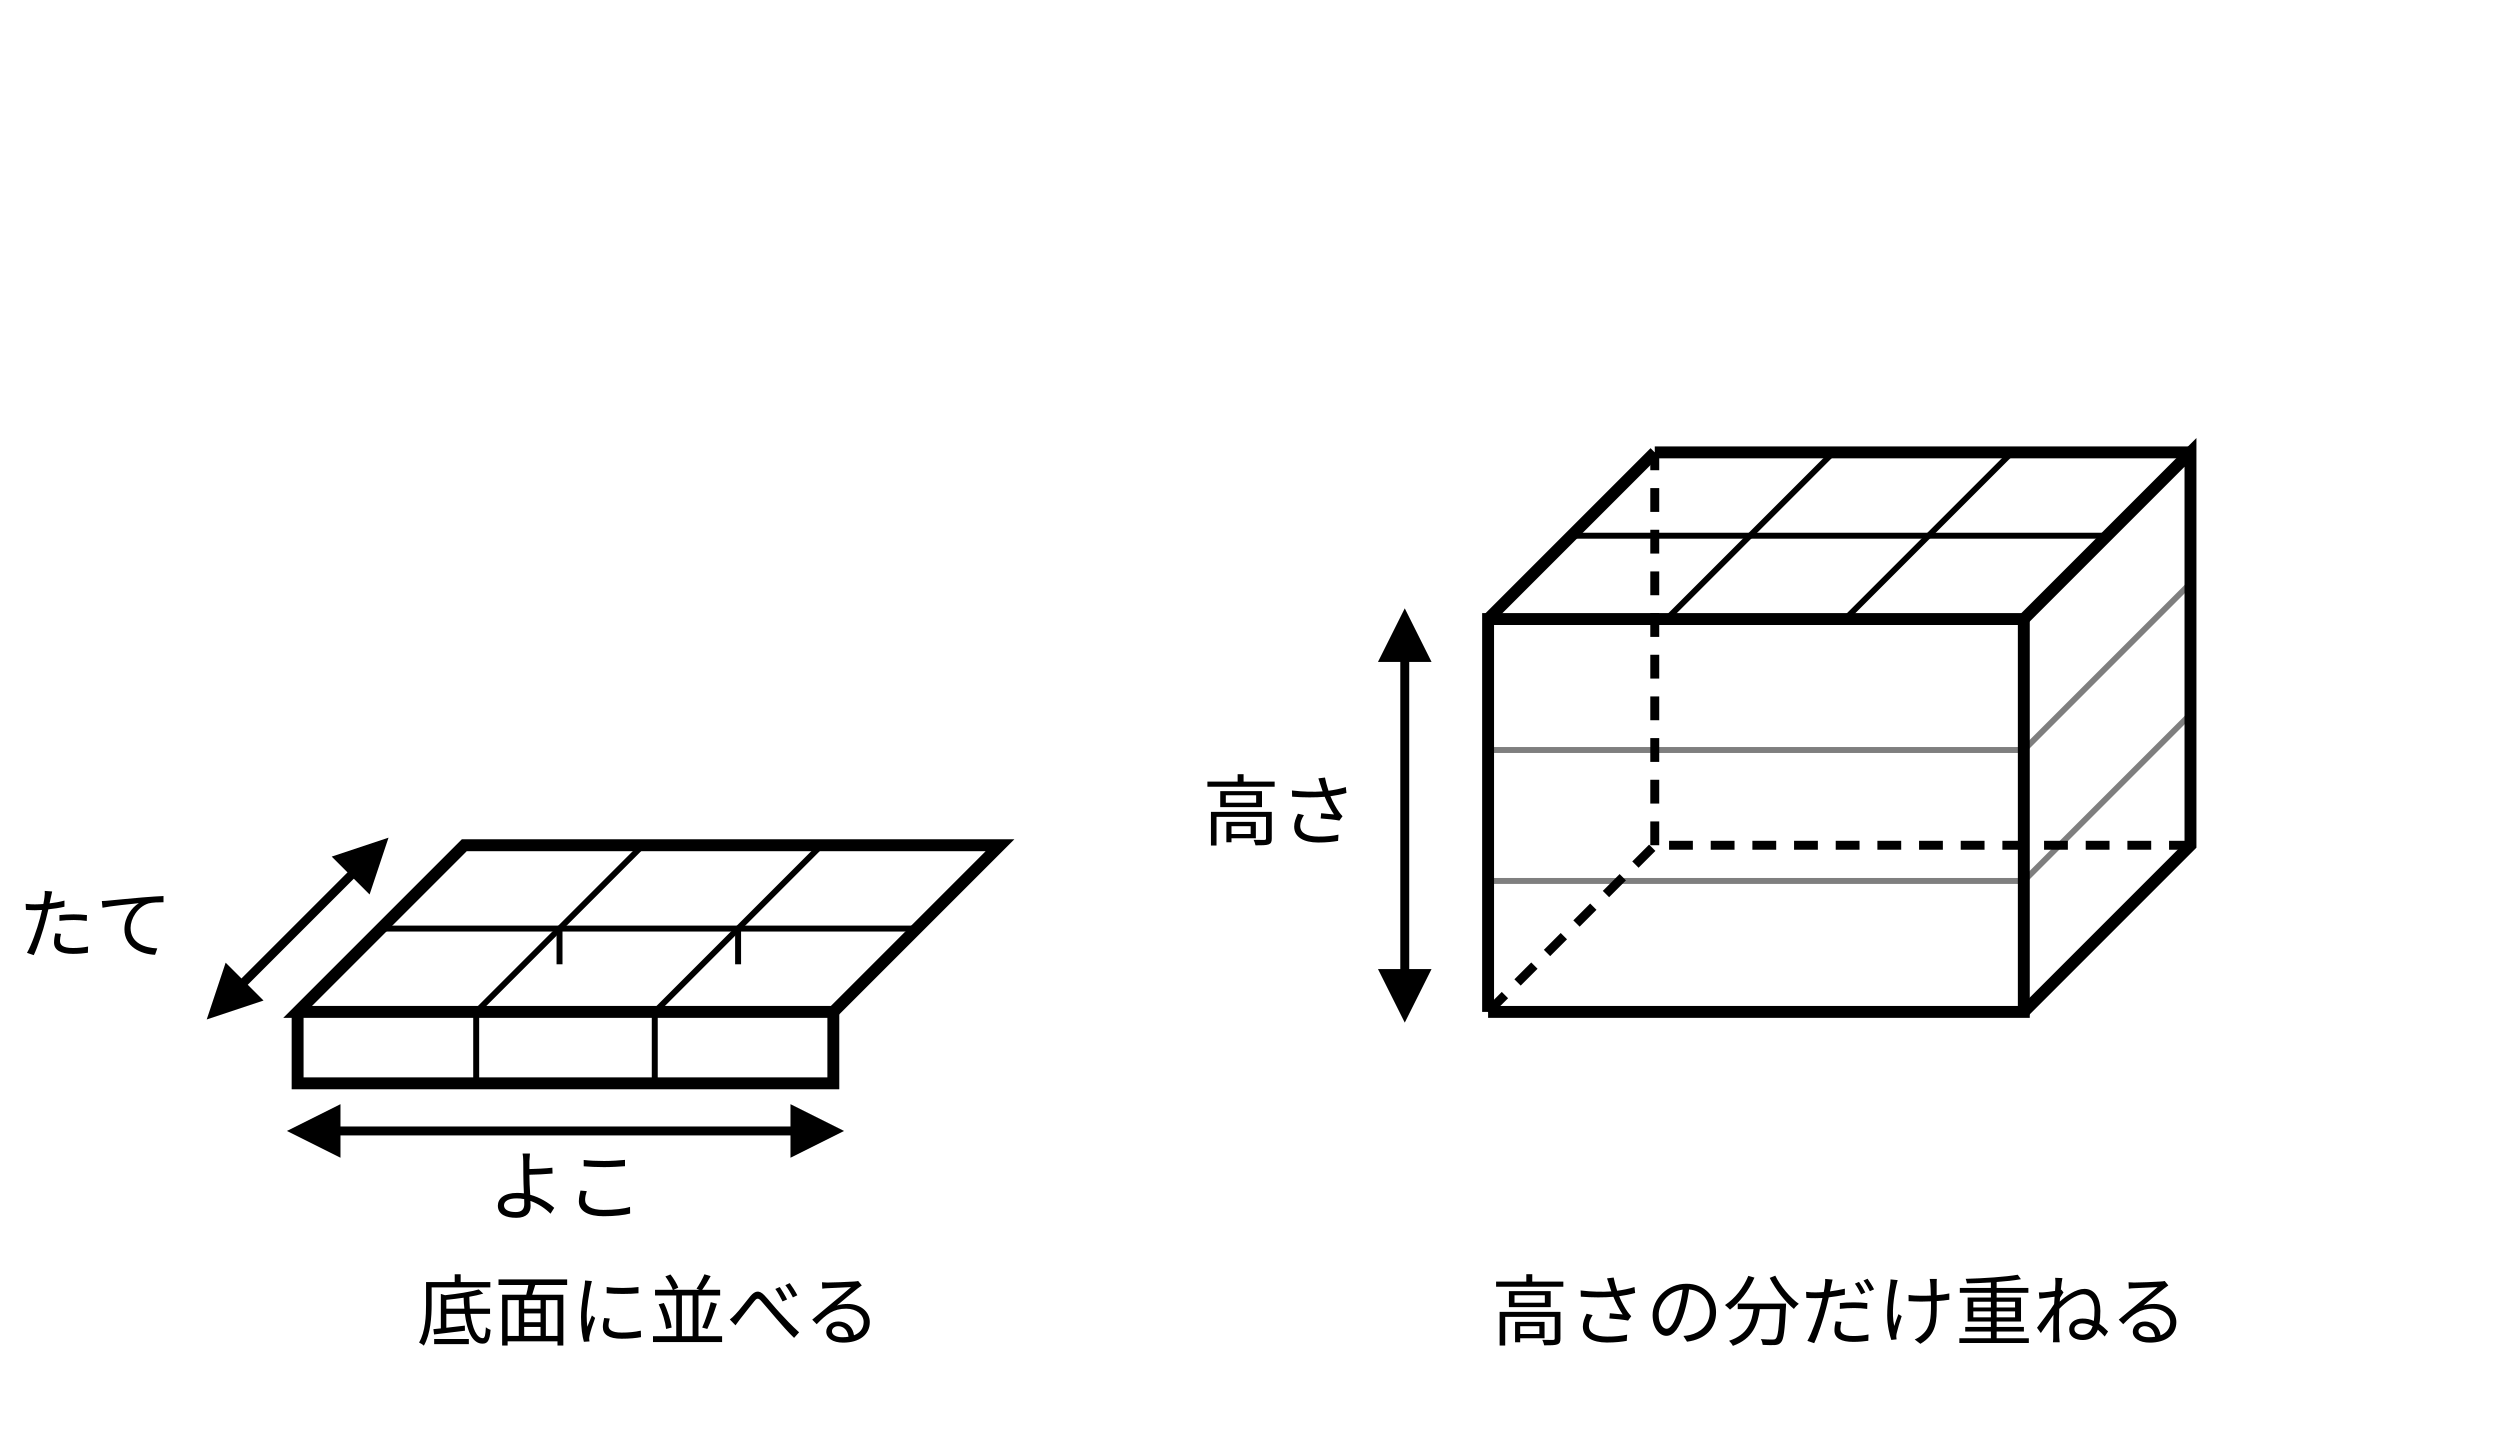
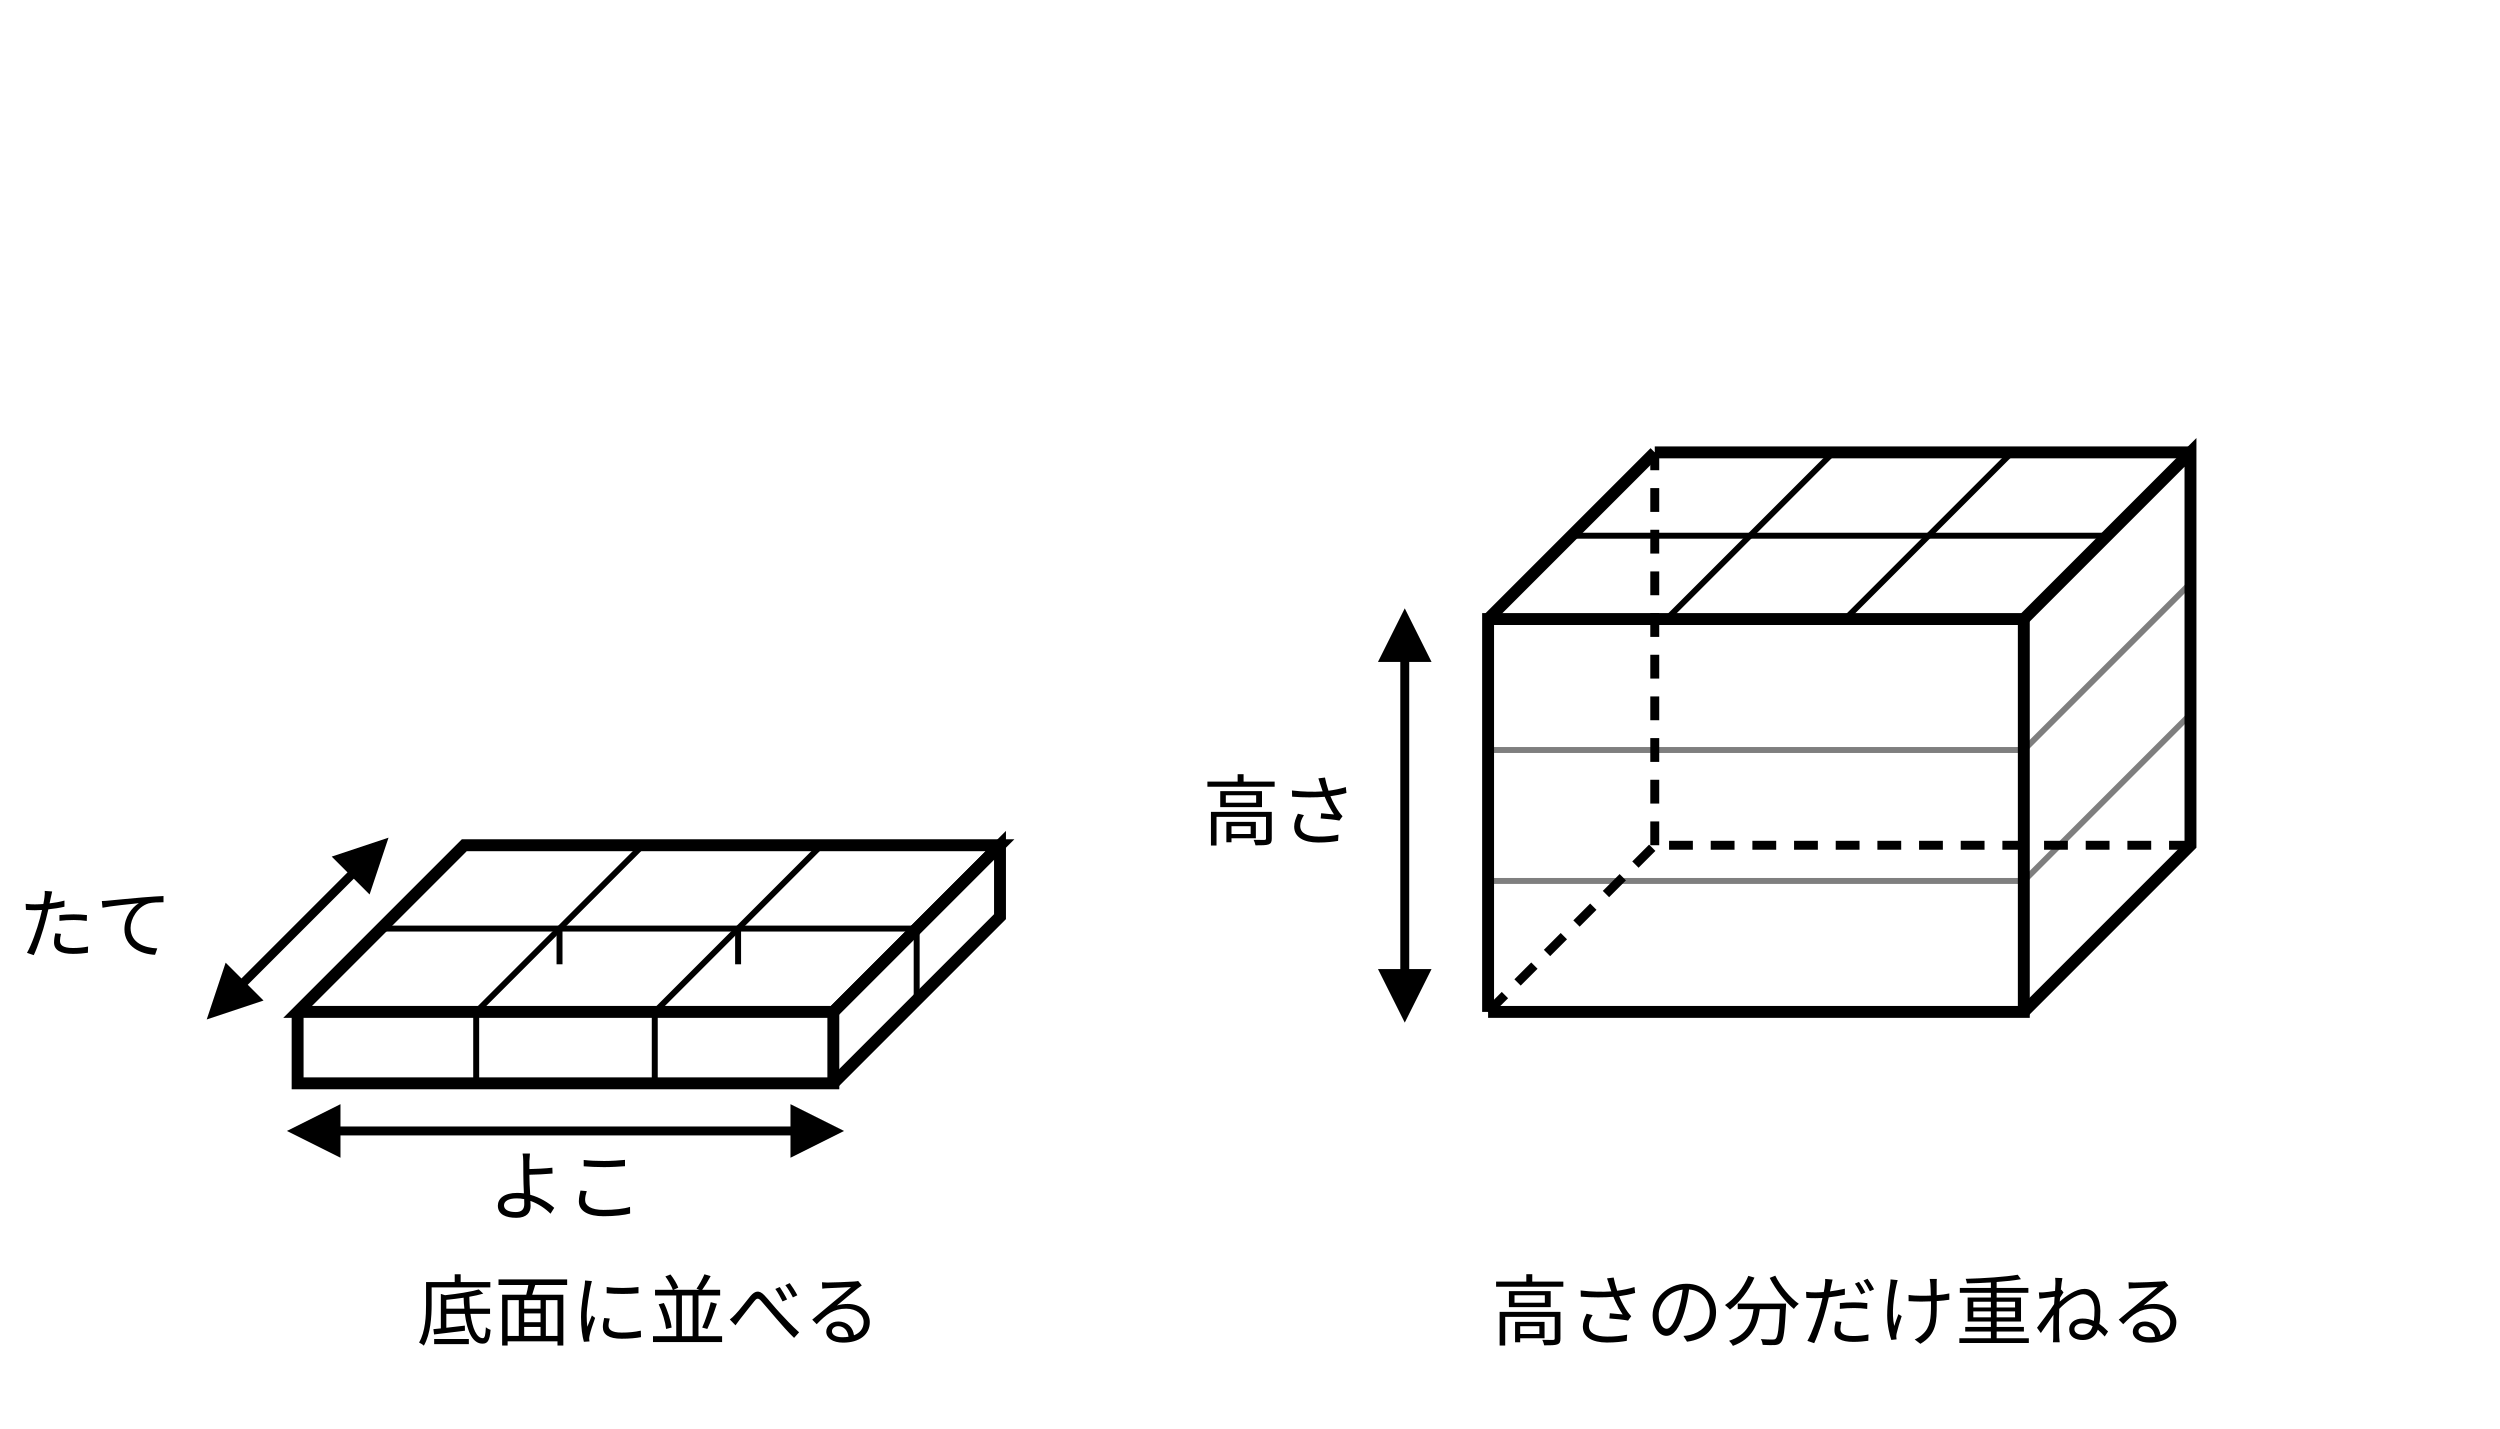
<svg xmlns="http://www.w3.org/2000/svg" viewBox="0 0 420 240" role="img" aria-label="底面にたて・よこ方向へ1cm³の立方体を敷き詰め、それを高さの分だけ層状に積み重ねて直方体を作る様子を示す図">
  <defs>
    <marker id="uc-arrow" viewBox="0 0 10 10" refX="8" refY="5" markerWidth="6" markerHeight="6" orient="auto-start-reverse">
      <path d="M0,0 L10,5 L0,10 z" fill="currentColor" />
    </marker>
  </defs>
  <g stroke="currentColor" fill="none">
    <polygon points="50,170 140,170 168,142 78,142" stroke-width="2" />
    <line x1="64" y1="156" x2="154" y2="156" stroke-width="1" />
    <line x1="80" y1="170" x2="94" y2="156" stroke-width="1" />
    <line x1="94" y1="156" x2="108" y2="142" stroke-width="1" />
    <line x1="110" y1="170" x2="124" y2="156" stroke-width="1" />
    <line x1="124" y1="156" x2="138" y2="142" stroke-width="1" />
    <polyline points="50,170 50,182 140,182 140,170" stroke-width="2" />
    <line x1="80" y1="170" x2="80" y2="182" stroke-width="1" />
    <line x1="110" y1="170" x2="110" y2="182" stroke-width="1" />
    <line x1="94" y1="156" x2="94" y2="162" stroke-width="1" />
    <line x1="124" y1="156" x2="124" y2="162" stroke-width="1" />
+     <polyline points="140,170 168,142 168,154 140,182" stroke-width="2" />
+     <line x1="154" y1="156" x2="154" y2="168" stroke-width="1" />
    <line x1="50" y1="190" x2="140" y2="190" stroke-width="1.5" marker-start="url(#uc-arrow)" marker-end="url(#uc-arrow)" />
    <line x1="36" y1="170" x2="64" y2="142" stroke-width="1.5" marker-start="url(#uc-arrow)" marker-end="url(#uc-arrow)" />
  </g>
  <text x="95" y="204" font-size="13" text-anchor="middle" fill="currentColor">よこ</text>
  <text x="16" y="160" font-size="13" text-anchor="middle" fill="currentColor">たて</text>
  <text x="109" y="225" font-size="13" text-anchor="middle" fill="currentColor">底面に並べる</text>
  <g stroke="currentColor" fill="none">
    <polyline points="250,170 340,170 340,104 250,104 250,170" stroke-width="2" />
    <polyline points="340,170 368,142 368,76 340,104" stroke-width="2" />
    <line x1="264" y1="90" x2="354" y2="90" stroke-width="1" />
    <line x1="280" y1="104" x2="294" y2="90" stroke-width="1" />
    <line x1="294" y1="90" x2="308" y2="76" stroke-width="1" />
    <line x1="310" y1="104" x2="324" y2="90" stroke-width="1" />
    <line x1="324" y1="90" x2="338" y2="76" stroke-width="1" />
    <line x1="278" y1="76" x2="368" y2="76" stroke-width="2" />
    <line x1="250" y1="104" x2="278" y2="76" stroke-width="2" />
    <polyline points="250,170 278,142 368,142" stroke-width="1.5" stroke-dasharray="4 3" />
    <line x1="278" y1="142" x2="278" y2="76" stroke-width="1.5" stroke-dasharray="4 3" />
    <g opacity="0.5" stroke-width="1">
      <line x1="250" y1="148" x2="340" y2="148" />
      <line x1="340" y1="148" x2="368" y2="120" />
      <line x1="250" y1="126" x2="340" y2="126" />
      <line x1="340" y1="126" x2="368" y2="98" />
    </g>
    <line x1="236" y1="170" x2="236" y2="104" stroke-width="1.5" marker-start="url(#uc-arrow)" marker-end="url(#uc-arrow)" />
  </g>
  <text x="215" y="141" font-size="13" text-anchor="middle" fill="currentColor">高さ</text>
  <text x="309" y="225" font-size="13" text-anchor="middle" fill="currentColor">高さの分だけ重ねる</text>
</svg>
